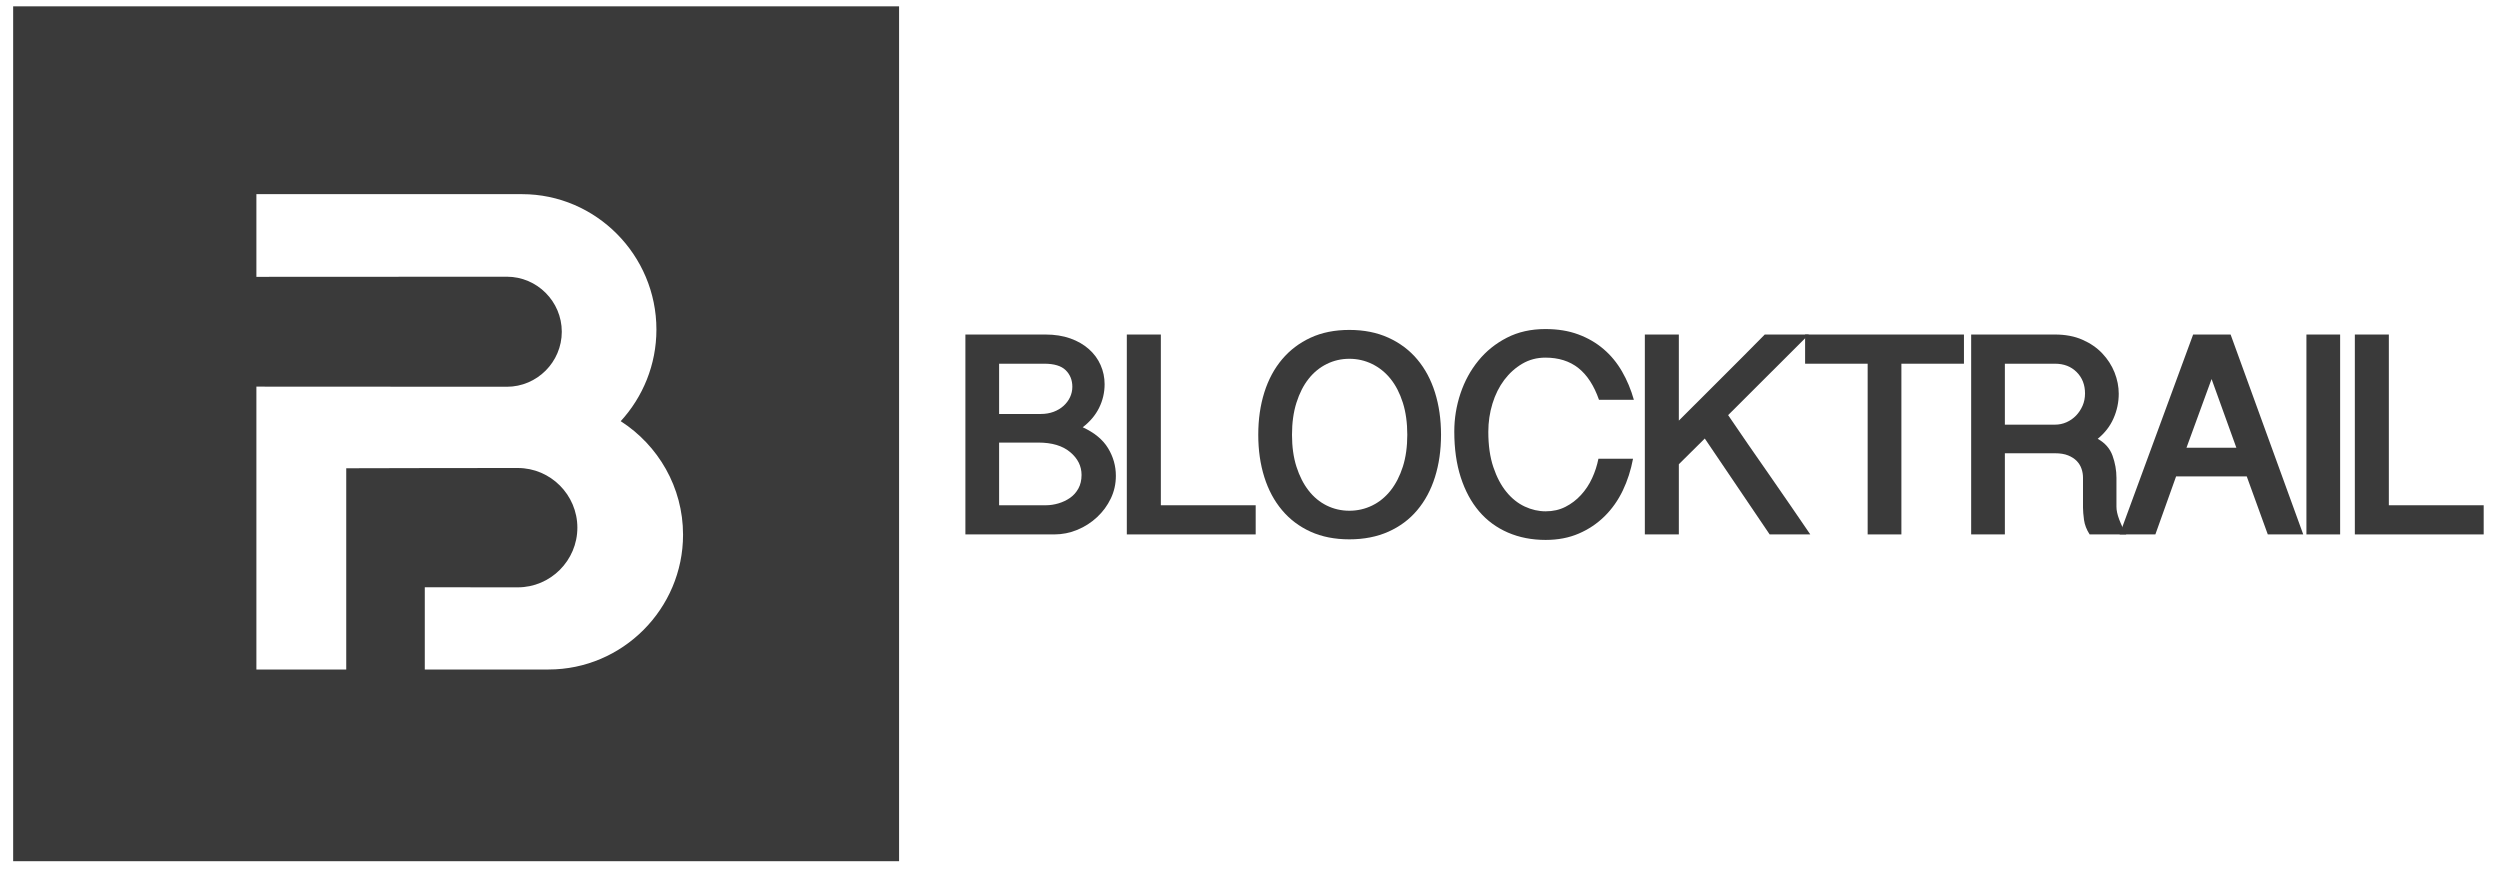
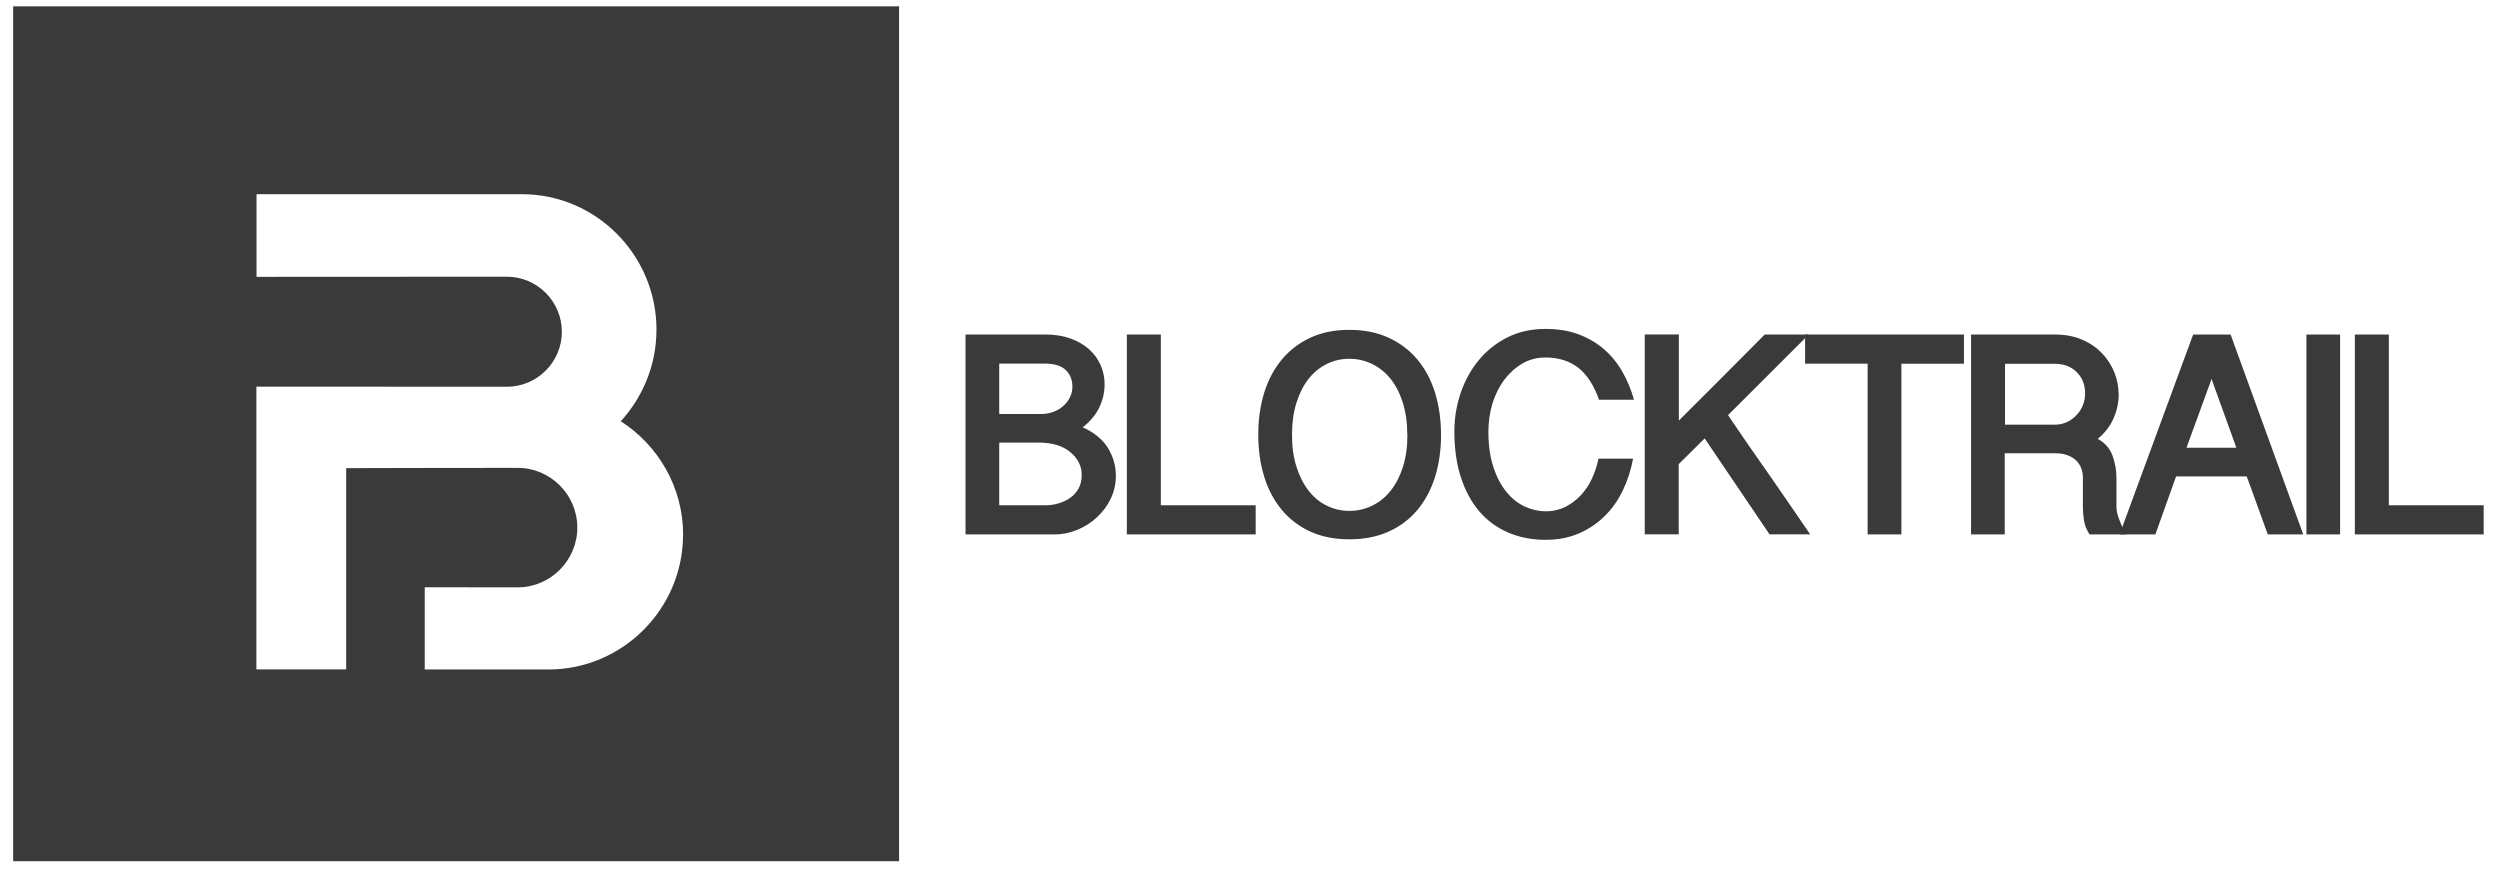
- <svg xmlns="http://www.w3.org/2000/svg" width="95px" height="33px" viewBox="0 0 95 33" version="1.1">
-   <defs />
-   <g id="Page-1" stroke="none" stroke-width="1" fill="none" fill-rule="evenodd">
-     <g id="HOME-v2" transform="translate(-679, -2393)" fill="#3A3A3A">
-       <g id="blocktrail" transform="translate(679.5, 2391.5)">
-         <g id="Page-1">
-           <g id="Imported-Layers-+-Imported-Layers">
-             <g id="Imported-Layers" transform="translate(0, 0.740971)">
-               <path d="M0,33.485 L33.665,33.485 L33.665,1 L0,1 L0,33.485 L0,33.485 Z M25.456,21.079 C25.456,23.895 23.156,26.2 20.345,26.2 L15.642,26.2 L15.642,23.075 C17.358,23.077 19.177,23.078 19.177,23.078 C20.422,23.078 21.44,22.058 21.44,20.81 C21.44,19.563 20.422,18.543 19.177,18.543 C19.177,18.543 12.72,18.547 12.657,18.553 L12.657,26.2 L9.243,26.2 L9.243,15.451 C12.73,15.454 18.761,15.456 18.761,15.456 C19.909,15.456 20.848,14.515 20.848,13.365 C20.848,12.215 19.909,11.274 18.761,11.274 C18.761,11.274 12.73,11.276 9.243,11.279 L9.243,8.137 L19.337,8.137 C22.146,8.137 24.444,10.452 24.444,13.282 C24.444,14.622 23.928,15.846 23.087,16.764 C24.508,17.676 25.456,19.271 25.456,21.078 L25.456,21.079 L25.456,21.079 Z" id="Fill-1" />
-               <path d="M36.185,13.471 L39.23,13.471 C39.58,13.471 39.894,13.521 40.172,13.619 C40.449,13.718 40.685,13.854 40.878,14.026 C41.072,14.198 41.22,14.399 41.322,14.629 C41.424,14.86 41.475,15.103 41.475,15.359 C41.475,15.674 41.406,15.972 41.267,16.254 C41.128,16.536 40.92,16.783 40.643,16.995 C41.088,17.2 41.41,17.465 41.607,17.791 C41.804,18.116 41.903,18.466 41.903,18.839 C41.903,19.146 41.839,19.434 41.711,19.701 C41.583,19.968 41.41,20.204 41.191,20.409 C40.972,20.614 40.721,20.775 40.44,20.892 C40.159,21.009 39.865,21.067 39.558,21.067 L36.185,21.067 L36.185,13.471 L36.185,13.471 Z M37.466,16.49 L39.055,16.49 C39.23,16.49 39.39,16.462 39.537,16.408 C39.683,16.353 39.808,16.278 39.914,16.183 C40.02,16.087 40.102,15.978 40.161,15.853 C40.219,15.729 40.249,15.597 40.249,15.458 C40.249,15.202 40.164,14.992 39.997,14.827 C39.829,14.662 39.558,14.58 39.186,14.58 L37.466,14.58 L37.466,16.49 L37.466,16.49 Z M37.466,19.959 L39.241,19.959 C39.401,19.959 39.562,19.935 39.723,19.887 C39.883,19.84 40.029,19.77 40.161,19.679 C40.292,19.587 40.398,19.469 40.479,19.322 C40.559,19.176 40.599,19.004 40.599,18.806 C40.599,18.47 40.455,18.18 40.166,17.939 C39.878,17.697 39.475,17.577 38.956,17.577 L37.466,17.577 L37.466,19.959 L37.466,19.959 Z" id="Fill-2" />
-               <path d="M43.612,13.471 L43.612,19.959 L47.216,19.959 L47.216,21.067 L42.319,21.067 L42.319,13.471 L43.612,13.471" id="Fill-3" />
-               <path d="M54.259,17.28 C54.259,17.866 54.182,18.402 54.029,18.888 C53.876,19.375 53.651,19.794 53.355,20.145 C53.06,20.497 52.694,20.769 52.26,20.963 C51.825,21.157 51.33,21.254 50.776,21.254 C50.22,21.254 49.729,21.157 49.302,20.963 C48.875,20.769 48.513,20.497 48.218,20.145 C47.922,19.794 47.697,19.375 47.544,18.888 C47.391,18.402 47.314,17.866 47.314,17.28 C47.314,16.695 47.391,16.159 47.544,15.672 C47.697,15.186 47.922,14.766 48.218,14.415 C48.513,14.064 48.875,13.79 49.302,13.592 C49.729,13.394 50.22,13.296 50.776,13.296 C51.33,13.296 51.825,13.394 52.26,13.592 C52.694,13.79 53.06,14.064 53.355,14.415 C53.651,14.766 53.876,15.186 54.029,15.672 C54.182,16.159 54.259,16.695 54.259,17.28 L54.259,17.28 L54.259,17.28 Z M52.977,17.28 C52.977,16.826 52.921,16.42 52.808,16.062 C52.694,15.703 52.539,15.401 52.342,15.156 C52.145,14.911 51.911,14.723 51.641,14.591 C51.371,14.459 51.082,14.393 50.776,14.393 C50.469,14.393 50.182,14.459 49.916,14.591 C49.649,14.723 49.419,14.911 49.226,15.156 C49.032,15.401 48.879,15.703 48.765,16.062 C48.652,16.42 48.596,16.826 48.596,17.28 C48.596,17.734 48.652,18.138 48.765,18.493 C48.879,18.848 49.032,19.15 49.226,19.399 C49.419,19.648 49.649,19.838 49.916,19.97 C50.182,20.101 50.469,20.167 50.776,20.167 C51.082,20.167 51.371,20.101 51.641,19.97 C51.911,19.838 52.145,19.648 52.342,19.399 C52.539,19.15 52.694,18.848 52.808,18.493 C52.921,18.138 52.977,17.734 52.977,17.28 L52.977,17.28 L52.977,17.28 Z" id="Fill-4" />
-               <path d="M56.247,18.51 C56.375,18.89 56.541,19.205 56.746,19.454 C56.95,19.703 57.182,19.887 57.441,20.008 C57.7,20.129 57.965,20.189 58.235,20.189 C58.513,20.189 58.763,20.133 58.986,20.019 C59.209,19.906 59.406,19.756 59.577,19.569 C59.749,19.382 59.89,19.17 59.999,18.932 C60.109,18.695 60.189,18.448 60.24,18.191 L61.555,18.191 C61.474,18.623 61.345,19.026 61.166,19.399 C60.987,19.772 60.757,20.098 60.476,20.376 C60.194,20.654 59.868,20.874 59.495,21.034 C59.123,21.195 58.703,21.276 58.235,21.276 C57.71,21.276 57.231,21.183 56.8,20.996 C56.37,20.809 56.004,20.541 55.705,20.189 C55.406,19.838 55.174,19.408 55.009,18.899 C54.845,18.391 54.763,17.811 54.763,17.159 C54.763,16.662 54.841,16.179 54.998,15.711 C55.155,15.242 55.382,14.827 55.678,14.465 C55.973,14.102 56.335,13.811 56.762,13.592 C57.189,13.372 57.677,13.263 58.224,13.263 C58.692,13.263 59.108,13.33 59.473,13.466 C59.838,13.601 60.16,13.788 60.437,14.026 C60.715,14.263 60.948,14.547 61.138,14.876 C61.328,15.206 61.478,15.564 61.587,15.952 L60.262,15.952 C60.072,15.41 59.811,15.008 59.479,14.745 C59.146,14.481 58.728,14.349 58.224,14.349 C57.903,14.349 57.611,14.426 57.348,14.58 C57.085,14.734 56.857,14.939 56.663,15.195 C56.47,15.451 56.32,15.751 56.214,16.095 C56.108,16.439 56.056,16.797 56.056,17.17 C56.056,17.683 56.119,18.129 56.247,18.51 L56.247,18.51 Z" id="Fill-5" />
-               <path d="M63.296,13.471 L63.296,16.742 C63.837,16.201 64.384,15.654 64.939,15.101 C65.494,14.549 66.035,14.005 66.561,13.471 L68.237,13.471 L65.169,16.534 C65.41,16.892 65.664,17.264 65.931,17.648 C66.197,18.032 66.466,18.418 66.736,18.806 C67.006,19.194 67.273,19.58 67.536,19.964 C67.798,20.348 68.05,20.716 68.291,21.067 L66.747,21.067 L64.282,17.423 L63.296,18.4 L63.296,21.067 L62.004,21.067 L62.004,13.471 L63.296,13.471" id="Fill-6" />
-               <path d="M74.13,13.471 L74.13,14.58 L71.753,14.58 L71.753,21.067 L70.471,21.067 L70.471,14.58 L68.094,14.58 L68.094,13.471 L74.13,13.471" id="Fill-7" />
-               <path d="M80.012,15.721 C80.012,16.044 79.947,16.355 79.815,16.655 C79.684,16.955 79.483,17.214 79.213,17.434 C79.49,17.588 79.678,17.802 79.777,18.076 C79.875,18.351 79.925,18.63 79.925,18.916 L79.925,20.014 C79.925,20.153 79.959,20.314 80.029,20.497 C80.098,20.68 80.188,20.87 80.297,21.067 L78.906,21.067 C78.789,20.885 78.718,20.7 78.692,20.513 C78.667,20.326 78.654,20.171 78.654,20.046 L78.654,18.905 C78.654,18.795 78.636,18.685 78.599,18.576 C78.563,18.466 78.502,18.367 78.419,18.279 C78.334,18.191 78.225,18.12 78.09,18.065 C77.955,18.01 77.789,17.983 77.591,17.983 L75.685,17.983 L75.685,21.067 L74.404,21.067 L74.404,13.471 L77.591,13.471 C77.986,13.471 78.333,13.537 78.632,13.669 C78.932,13.8 79.184,13.974 79.388,14.19 C79.592,14.406 79.748,14.648 79.854,14.915 C79.959,15.182 80.012,15.451 80.012,15.721 L80.012,15.721 L80.012,15.721 Z M75.685,16.896 L77.591,16.896 C77.745,16.896 77.891,16.865 78.03,16.803 C78.168,16.741 78.289,16.656 78.391,16.55 C78.493,16.444 78.575,16.32 78.638,16.177 C78.7,16.034 78.731,15.879 78.731,15.711 C78.731,15.381 78.625,15.11 78.413,14.898 C78.201,14.686 77.927,14.58 77.591,14.58 L75.685,14.58 L75.685,16.896 L75.685,16.896 Z" id="Fill-8" />
-               <path d="M84.263,13.471 L87.023,21.067 L85.676,21.067 L84.876,18.861 L82.192,18.861 L81.404,21.067 L80.045,21.067 L82.839,13.471 L84.263,13.471 L84.263,13.471 Z M83.54,15.162 L82.586,17.774 L84.482,17.774 L83.54,15.162 L83.54,15.162 Z" id="Fill-9" />
-               <path d="M87.144,13.471 L88.425,13.471 L88.425,21.067 L87.144,21.067 L87.144,13.471 L87.144,13.471 Z" id="Fill-10" />
-               <path d="M90.276,13.471 L90.276,19.959 L93.88,19.959 L93.88,21.067 L88.984,21.067 L88.984,13.471 L90.276,13.471" id="Fill-11" />
-             </g>
-           </g>
-         </g>
-       </g>
-     </g>
+ <svg xmlns="http://www.w3.org/2000/svg" width="95" height="33" viewBox="0 0 95 33">
+   <g fill="#3A3A3A" fill-rule="evenodd">
+     <path d="M.5 32.726h33.665V.24H.5v32.486zM25.956 20.32c0 2.816-2.3 5.12-5.11 5.12H16.14v-3.124l3.535.003c1.245 0 2.263-1.025 2.263-2.27s-1.018-2.27-2.263-2.27c0 0-6.457.005-6.52.01v7.648H9.743V14.692c3.487.003 9.518.005 9.518.005 1.15 0 2.09-.94 2.09-2.09s-.94-2.092-2.086-2.092c0 0-6.03.002-9.517.005V7.38H19.84c2.81 0 5.106 2.315 5.106 5.145 0 1.34-.516 2.564-1.357 3.482 1.42.912 2.37 2.507 2.37 4.314zm10.73-7.608h3.044c.35 0 .664.05.942.148.277.1.513.235.706.406.194.173.342.374.444.604.102.23.153.474.153.73 0 .315-.07.613-.208.895-.14.282-.347.53-.624.74.445.206.767.47.964.797.197.325.296.675.296 1.048 0 .307-.064.595-.192.862-.124.267-.3.503-.52.708-.215.205-.47.366-.75.483-.28.117-.572.175-.88.175H36.69v-7.596zm1.28 3.02h1.59c.174 0 .334-.03.48-.083.147-.06.27-.13.378-.23.106-.095.188-.204.247-.33.06-.123.09-.255.09-.394 0-.257-.083-.468-.25-.632-.17-.165-.44-.247-.81-.247h-1.72v1.91zm0 3.468h1.775c.16 0 .325-.024.486-.072.16-.047.306-.117.438-.208.132-.092.238-.21.32-.357.08-.146.12-.318.12-.516 0-.336-.145-.626-.434-.867-.29-.242-.69-.362-1.21-.362h-1.49V19.2zm6.146-6.488V19.2h3.604v1.108H42.82v-7.596h1.292M54.76 16.52c0 .587-.078 1.123-.23 1.61-.154.486-.38.905-.675 1.256-.295.35-.66.624-1.095.818-.435.194-.93.29-1.484.29-.556 0-1.047-.096-1.474-.29-.427-.194-.79-.467-1.084-.818-.296-.35-.52-.77-.674-1.257-.153-.49-.23-1.026-.23-1.61 0-.587.077-1.12.23-1.61.153-.486.378-.906.674-1.257.295-.35.657-.626 1.084-.823.427-.197.918-.295 1.474-.295.554 0 1.05.098 1.484.296.434.2.8.474 1.095.825.296.35.52.77.674 1.257.15.488.23 1.024.23 1.61zm-1.283 0c0-.453-.056-.86-.17-1.217-.113-.36-.268-.66-.465-.906-.197-.245-.43-.433-.7-.565-.27-.132-.56-.198-.866-.198-.307 0-.594.066-.86.198-.267.132-.497.32-.69.565-.194.245-.347.547-.46.906-.114.358-.17.764-.17 1.218 0 .458.056.86.17 1.217.113.355.266.657.46.906.193.25.423.44.69.57.266.133.553.2.86.2.306 0 .595-.067.865-.198.27-.13.508-.32.705-.57.197-.25.352-.55.466-.906.113-.356.17-.76.17-1.214zm3.27 1.23c.128.38.294.696.5.945.203.25.435.433.694.554.26.12.528.18.798.18.278 0 .528-.06.75-.17.224-.116.42-.266.592-.45s.312-.4.42-.64c.11-.238.19-.485.24-.74h1.316c-.08.43-.21.834-.39 1.207-.178.372-.408.7-.69.976-.28.278-.607.498-.98.658-.372.16-.792.243-1.26.243-.525 0-1.004-.093-1.435-.28-.43-.187-.794-.455-1.093-.807-.3-.35-.53-.78-.696-1.29-.165-.51-.247-1.09-.247-1.74 0-.498.078-.98.235-1.45.157-.468.384-.883.68-1.245.295-.362.657-.653 1.084-.872.43-.22.917-.33 1.464-.33.468 0 .884.067 1.25.203.364.136.686.323.963.56.277.238.51.52.7.85.19.33.34.69.45 1.077h-1.33c-.19-.543-.45-.945-.782-1.21-.334-.262-.752-.394-1.256-.394-.32 0-.613.076-.876.23-.263.154-.49.36-.685.615-.19.257-.34.557-.45.9-.102.345-.154.703-.154 1.076 0 .514.063.96.19 1.34zm7.05-5.038v3.27l1.642-1.64c.55-.552 1.092-1.096 1.62-1.63h1.674l-3.068 3.063c.24.358.494.73.76 1.114l.806 1.154c.27.388.537.774.8 1.158l.755 1.103h-1.544l-2.465-3.644-.986.978v2.667H62.5V12.71h1.292" />
+     <path d="M74.63 12.712v1.11h-2.377v6.486H70.97V13.82h-2.376v-1.108h6.036m5.882 2.25c0 .323-.065.634-.197.934-.13.3-.332.56-.602.78.277.153.465.367.564.64.098.275.148.555.148.84v1.1c0 .137.034.3.104.48.065.185.155.375.264.572h-1.39c-.118-.182-.19-.367-.215-.554-.025-.187-.038-.342-.038-.467v-1.14c0-.11-.018-.22-.055-.33-.037-.11-.098-.21-.18-.297-.086-.088-.195-.16-.33-.214-.135-.055-.3-.082-.5-.082h-1.905v3.084h-1.28v-7.596h3.186c.394 0 .74.066 1.04.198.3.13.552.305.756.52.204.217.36.46.466.726.105.267.158.536.158.806zm-4.327 1.175h1.906c.158 0 .3-.03.44-.093.14-.062.26-.147.36-.253.106-.102.188-.23.25-.37.06-.142.094-.3.094-.466 0-.328-.105-.6-.317-.81-.212-.213-.486-.32-.822-.32H76.19v2.317z" />
+     <path d="M84.763 12.712l2.76 7.596h-1.347l-.8-2.206h-2.684l-.788 2.206h-1.36l2.795-7.596h1.42zm-.723 1.69l-.954 2.613h1.896l-.942-2.612zm3.604-1.69h1.28v7.596h-1.28v-7.596zm3.132 0V19.2h3.604v1.108h-4.896v-7.596h1.292" />
  </g>
</svg>
